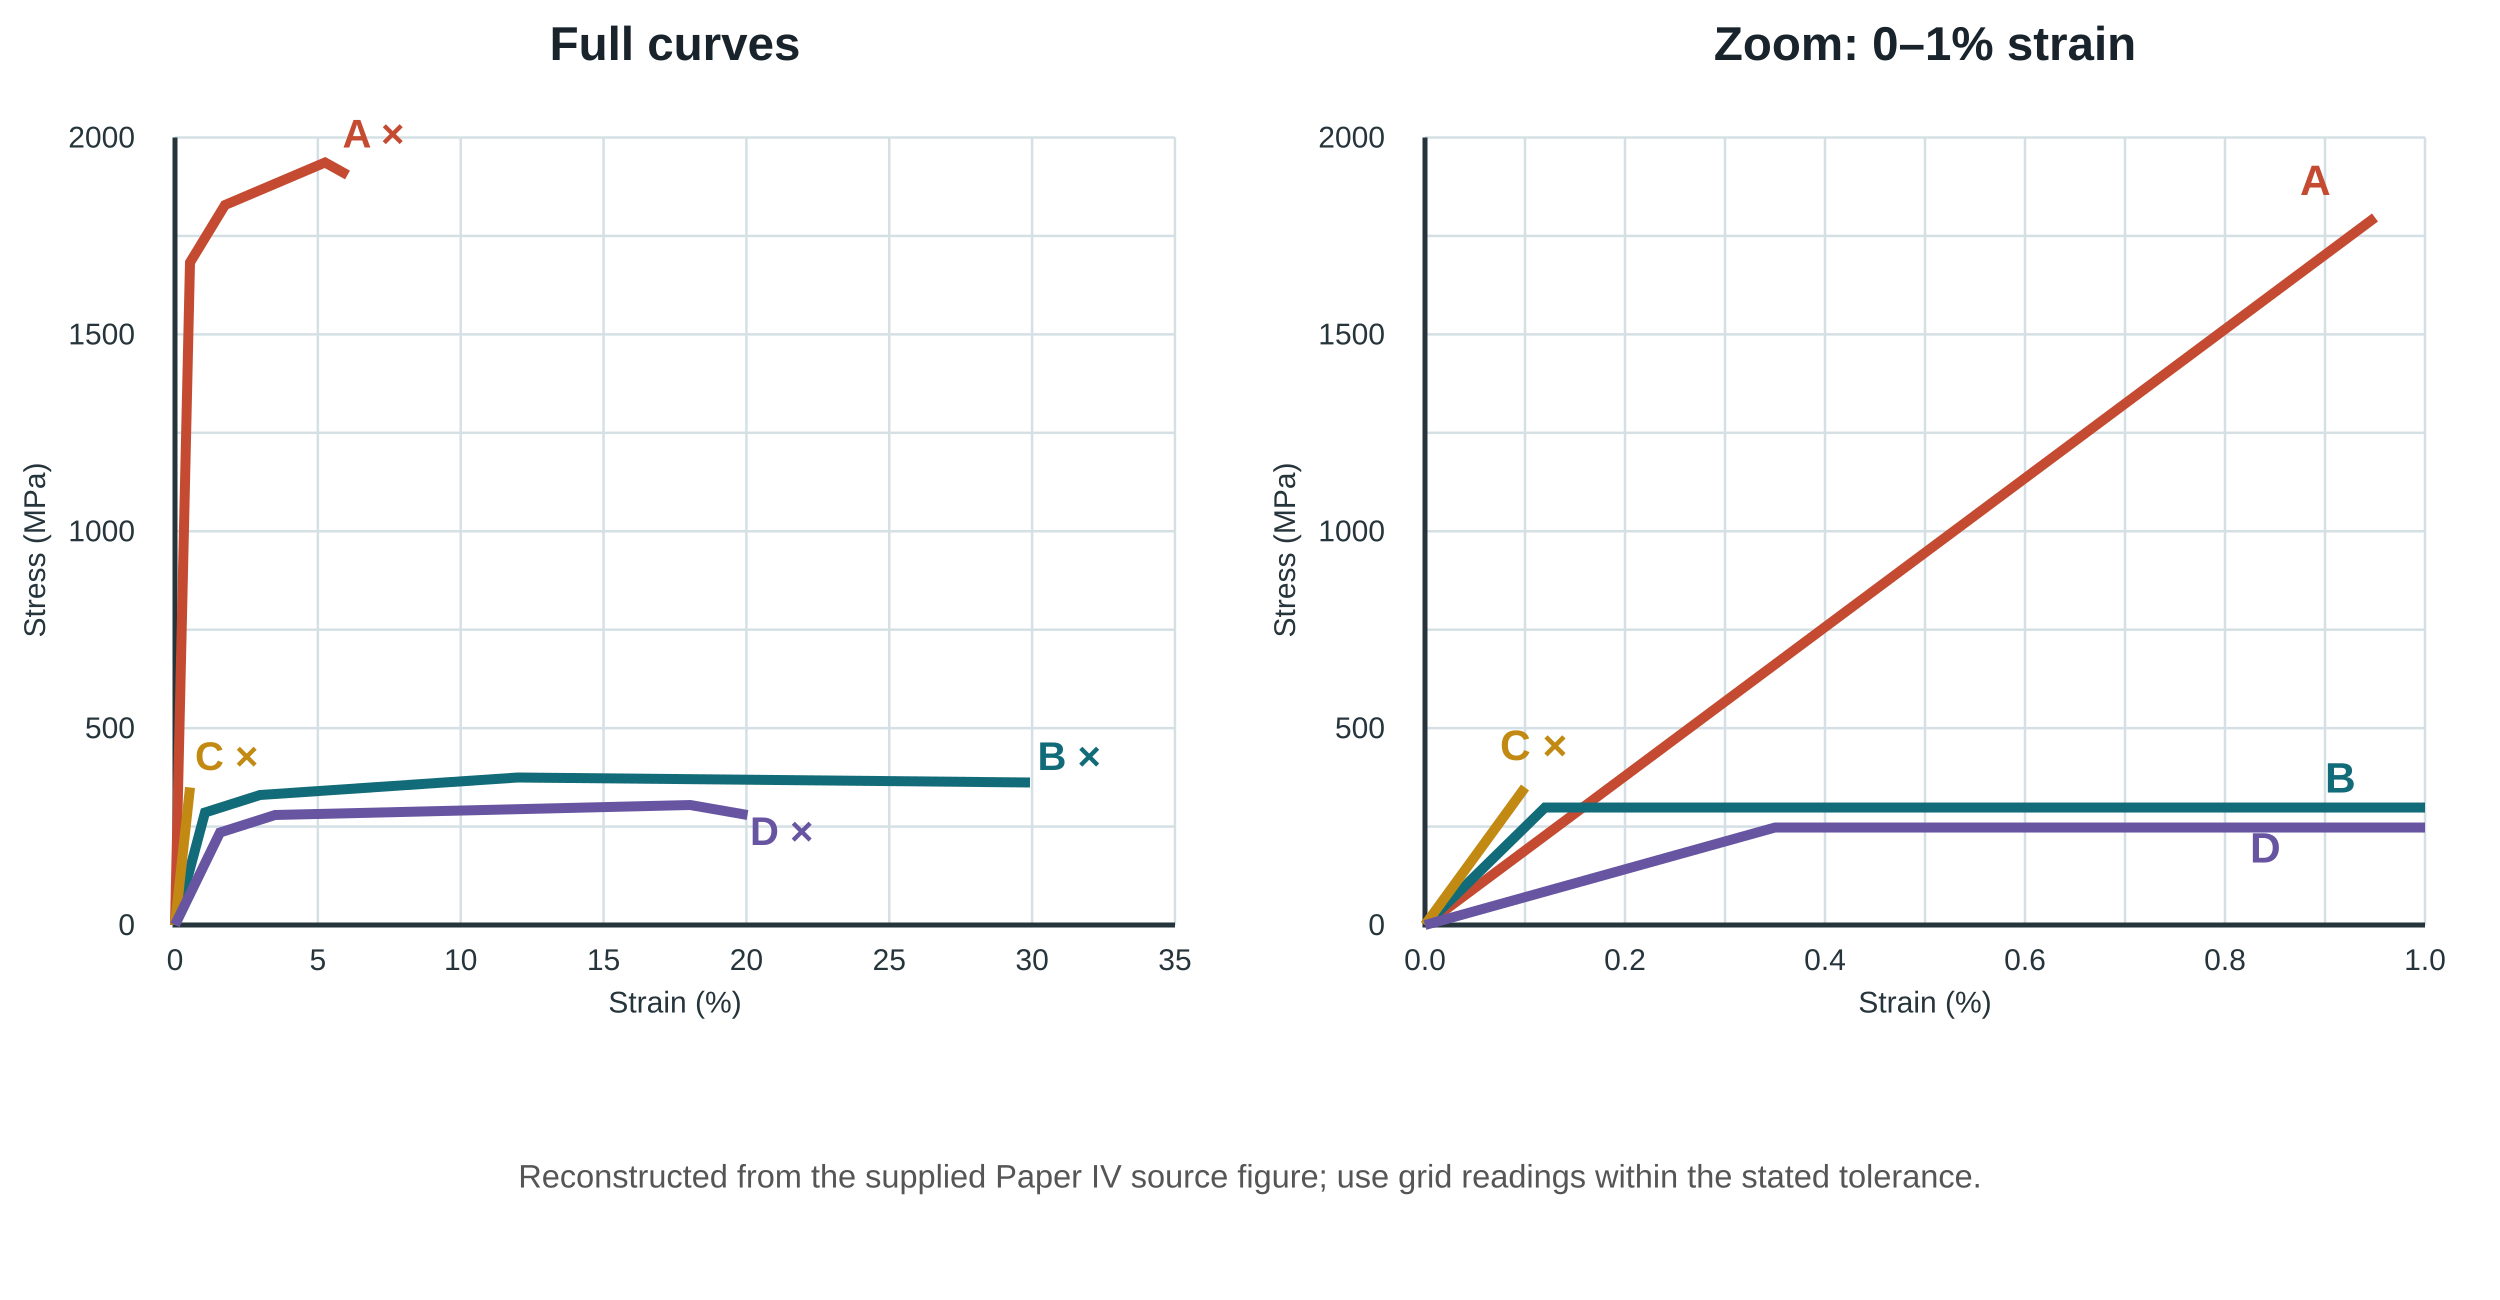
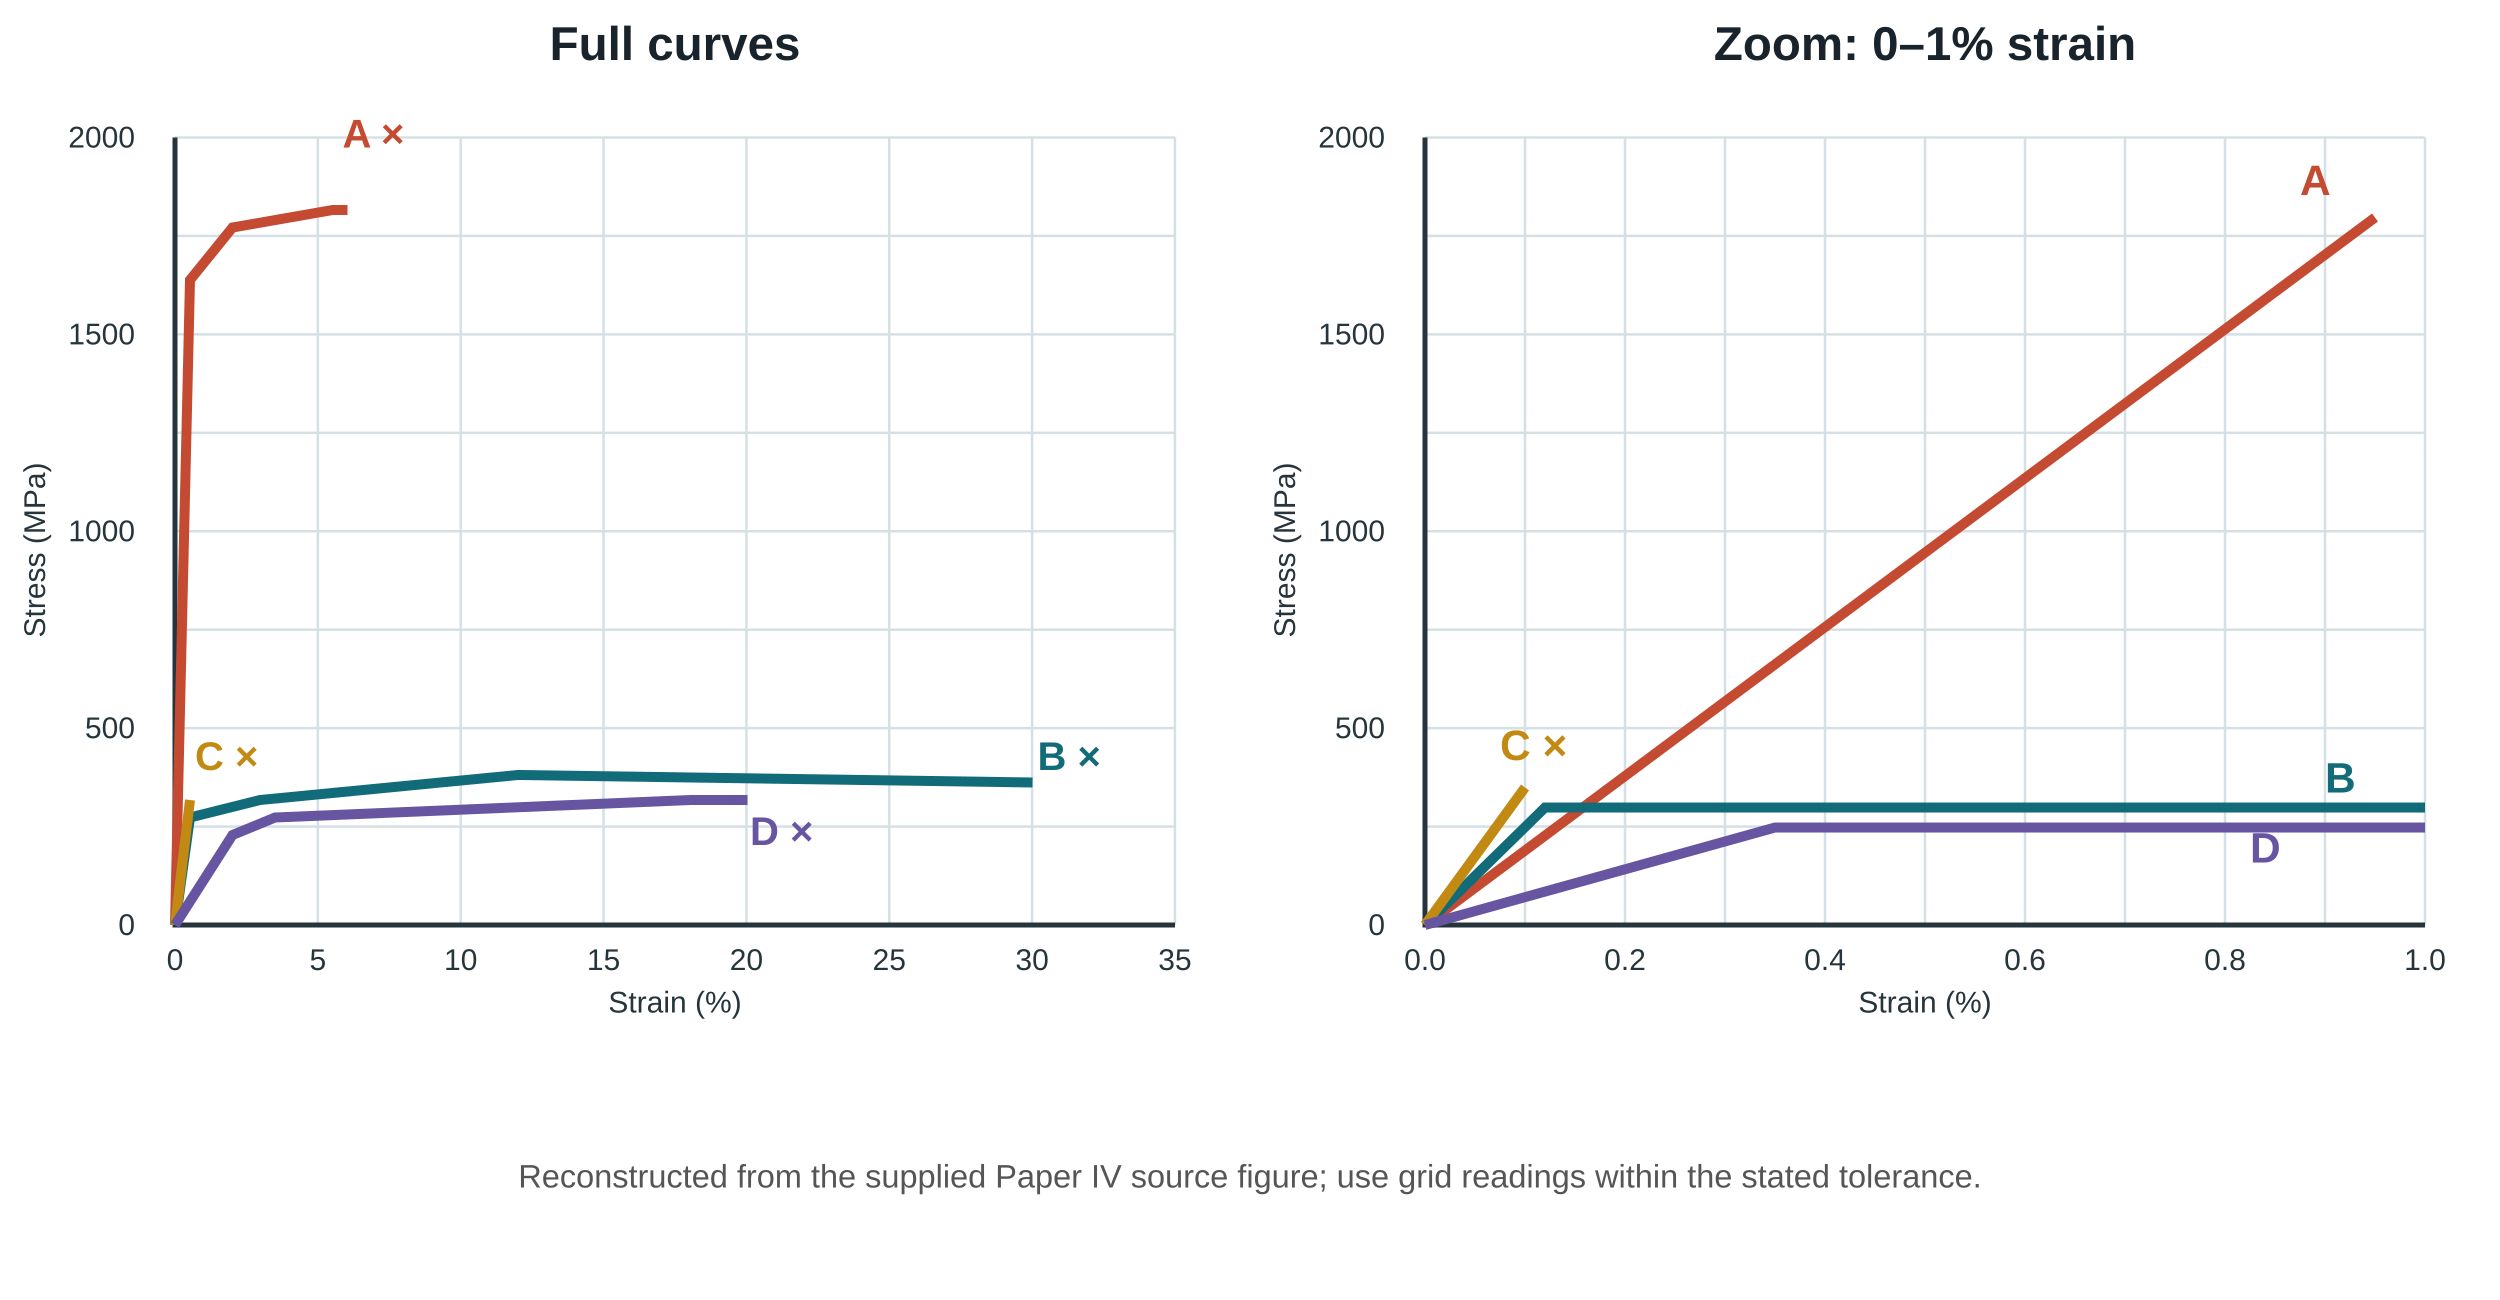
<svg xmlns="http://www.w3.org/2000/svg" viewBox="0 0 1000 520" role="img" aria-labelledby="title desc">
  <rect width="1000" height="520" fill="#fff" />
  <g font-family="Arial,sans-serif" fill="#18232b">
    <text x="270" y="24" text-anchor="middle" font-size="19" font-weight="bold">Full curves</text>
    <text x="770" y="24" text-anchor="middle" font-size="19" font-weight="bold">Zoom: 0–1% strain</text>
  </g>
  <g stroke="#d5e0e5" stroke-width="1">
    <line x1="70" y1="55" x2="470" y2="55" />
    <line x1="70" y1="94.375" x2="470" y2="94.375" />
    <line x1="70" y1="133.75" x2="470" y2="133.75" />
    <line x1="70" y1="173.125" x2="470" y2="173.125" />
    <line x1="70" y1="212.5" x2="470" y2="212.5" />
    <line x1="70" y1="251.875" x2="470" y2="251.875" />
    <line x1="70" y1="291.25" x2="470" y2="291.25" />
    <line x1="70" y1="330.625" x2="470" y2="330.625" />
    <line x1="70" y1="370" x2="470" y2="370" />
    <line x1="70" y1="55" x2="70" y2="370" />
    <line x1="127.14" y1="55" x2="127.14" y2="370" />
    <line x1="184.28" y1="55" x2="184.28" y2="370" />
    <line x1="241.42" y1="55" x2="241.42" y2="370" />
    <line x1="298.56" y1="55" x2="298.56" y2="370" />
    <line x1="355.7" y1="55" x2="355.7" y2="370" />
    <line x1="412.84" y1="55" x2="412.84" y2="370" />
    <line x1="469.98" y1="55" x2="469.98" y2="370" />
    <line x1="570" y1="55" x2="970" y2="55" />
    <line x1="570" y1="94.375" x2="970" y2="94.375" />
    <line x1="570" y1="133.75" x2="970" y2="133.75" />
    <line x1="570" y1="173.125" x2="970" y2="173.125" />
    <line x1="570" y1="212.5" x2="970" y2="212.5" />
    <line x1="570" y1="251.875" x2="970" y2="251.875" />
    <line x1="570" y1="291.25" x2="970" y2="291.25" />
    <line x1="570" y1="330.625" x2="970" y2="330.625" />
    <line x1="570" y1="370" x2="970" y2="370" />
    <line x1="570" y1="55" x2="570" y2="370" />
    <line x1="610" y1="55" x2="610" y2="370" />
    <line x1="650" y1="55" x2="650" y2="370" />
    <line x1="690" y1="55" x2="690" y2="370" />
    <line x1="730" y1="55" x2="730" y2="370" />
    <line x1="770" y1="55" x2="770" y2="370" />
    <line x1="810" y1="55" x2="810" y2="370" />
    <line x1="850" y1="55" x2="850" y2="370" />
    <line x1="890" y1="55" x2="890" y2="370" />
    <line x1="930" y1="55" x2="930" y2="370" />
    <line x1="970" y1="55" x2="970" y2="370" />
  </g>
  <g stroke="#26343b" stroke-width="2" fill="none">
    <path d="M70 55V370H470" />
    <path d="M570 55V370H970" />
  </g>
  <g font-family="Arial,sans-serif" fill="#26343b" font-size="12">
    <text x="270" y="405" text-anchor="middle">Strain (%)</text>
    <text x="770" y="405" text-anchor="middle">Strain (%)</text>
    <text x="18" y="220" transform="rotate(-90 18 220)" text-anchor="middle">Stress (MPa)</text>
    <text x="518" y="220" transform="rotate(-90 518 220)" text-anchor="middle">Stress (MPa)</text>
    <text x="70" y="388" text-anchor="middle">0</text>
    <text x="127.14" y="388" text-anchor="middle">5</text>
    <text x="184.28" y="388" text-anchor="middle">10</text>
    <text x="241.42" y="388" text-anchor="middle">15</text>
    <text x="298.56" y="388" text-anchor="middle">20</text>
    <text x="355.7" y="388" text-anchor="middle">25</text>
    <text x="412.84" y="388" text-anchor="middle">30</text>
    <text x="469.98" y="388" text-anchor="middle">35</text>
    <text x="570" y="388" text-anchor="middle">0.0</text>
    <text x="650" y="388" text-anchor="middle">0.2</text>
    <text x="730" y="388" text-anchor="middle">0.4</text>
    <text x="810" y="388" text-anchor="middle">0.6</text>
    <text x="890" y="388" text-anchor="middle">0.8</text>
    <text x="970" y="388" text-anchor="middle">1.0</text>
    <text x="54" y="374" text-anchor="end">0</text>
    <text x="54" y="295.25" text-anchor="end">500</text>
    <text x="54" y="216.5" text-anchor="end">1000</text>
    <text x="54" y="137.75" text-anchor="end">1500</text>
    <text x="54" y="59" text-anchor="end">2000</text>
    <text x="554" y="374" text-anchor="end">0</text>
    <text x="554" y="295.25" text-anchor="end">500</text>
    <text x="554" y="216.5" text-anchor="end">1000</text>
    <text x="554" y="137.75" text-anchor="end">1500</text>
    <text x="554" y="59" text-anchor="end">2000</text>
  </g>
-   <polyline points="70,370 76,105 90,82 130,65 139,70" fill="none" stroke="#c44b32" stroke-width="4" />
-   <polyline points="70,370 82,325 104,318 207,311 412,313" fill="none" stroke="#126b78" stroke-width="4" />
-   <polyline points="70,370 76,315" fill="none" stroke="#c28a12" stroke-width="4" />
-   <polyline points="70,370 88,333 110,326 276,322 299,326" fill="none" stroke="#6755a1" stroke-width="4" />
+   <polyline points="70,370 76,112 93,91 133,84 139,84" fill="none" stroke="#c44b32" stroke-width="4" />
+   <polyline points="70,370 76,327 104,320 207,310 413,313" fill="none" stroke="#126b78" stroke-width="4" />
+   <polyline points="70,370 76,320" fill="none" stroke="#c28a12" stroke-width="4" />
+   <polyline points="70,370 93,334 110,327 276,320 299,320" fill="none" stroke="#6755a1" stroke-width="4" />
  <g font-family="Arial" font-size="16" font-weight="bold">
    <text x="137" y="59" fill="#c44b32">A ×</text>
    <text x="415" y="308" fill="#126b78">B ×</text>
    <text x="78" y="308" fill="#c28a12">C ×</text>
    <text x="300" y="338" fill="#6755a1">D ×</text>
  </g>
  <polyline points="570,370 950,87" fill="none" stroke="#c44b32" stroke-width="4" />
  <polyline points="570,370 618,323 970,323" fill="none" stroke="#126b78" stroke-width="4" />
  <polyline points="570,370 610,315" fill="none" stroke="#c28a12" stroke-width="4" />
  <polyline points="570,370 710,331 970,331" fill="none" stroke="#6755a1" stroke-width="4" />
  <g font-family="Arial" font-size="17" font-weight="bold">
    <text x="920" y="78" fill="#c44b32">A</text>
    <text x="930" y="317" fill="#126b78">B</text>
    <text x="600" y="304" fill="#c28a12">C ×</text>
    <text x="900" y="345" fill="#6755a1">D</text>
  </g>
  <text x="500" y="475" text-anchor="middle" font-family="Arial" font-size="13" fill="#555">Reconstructed from the supplied Paper IV source figure; use grid readings within the stated tolerance.</text>
</svg>
